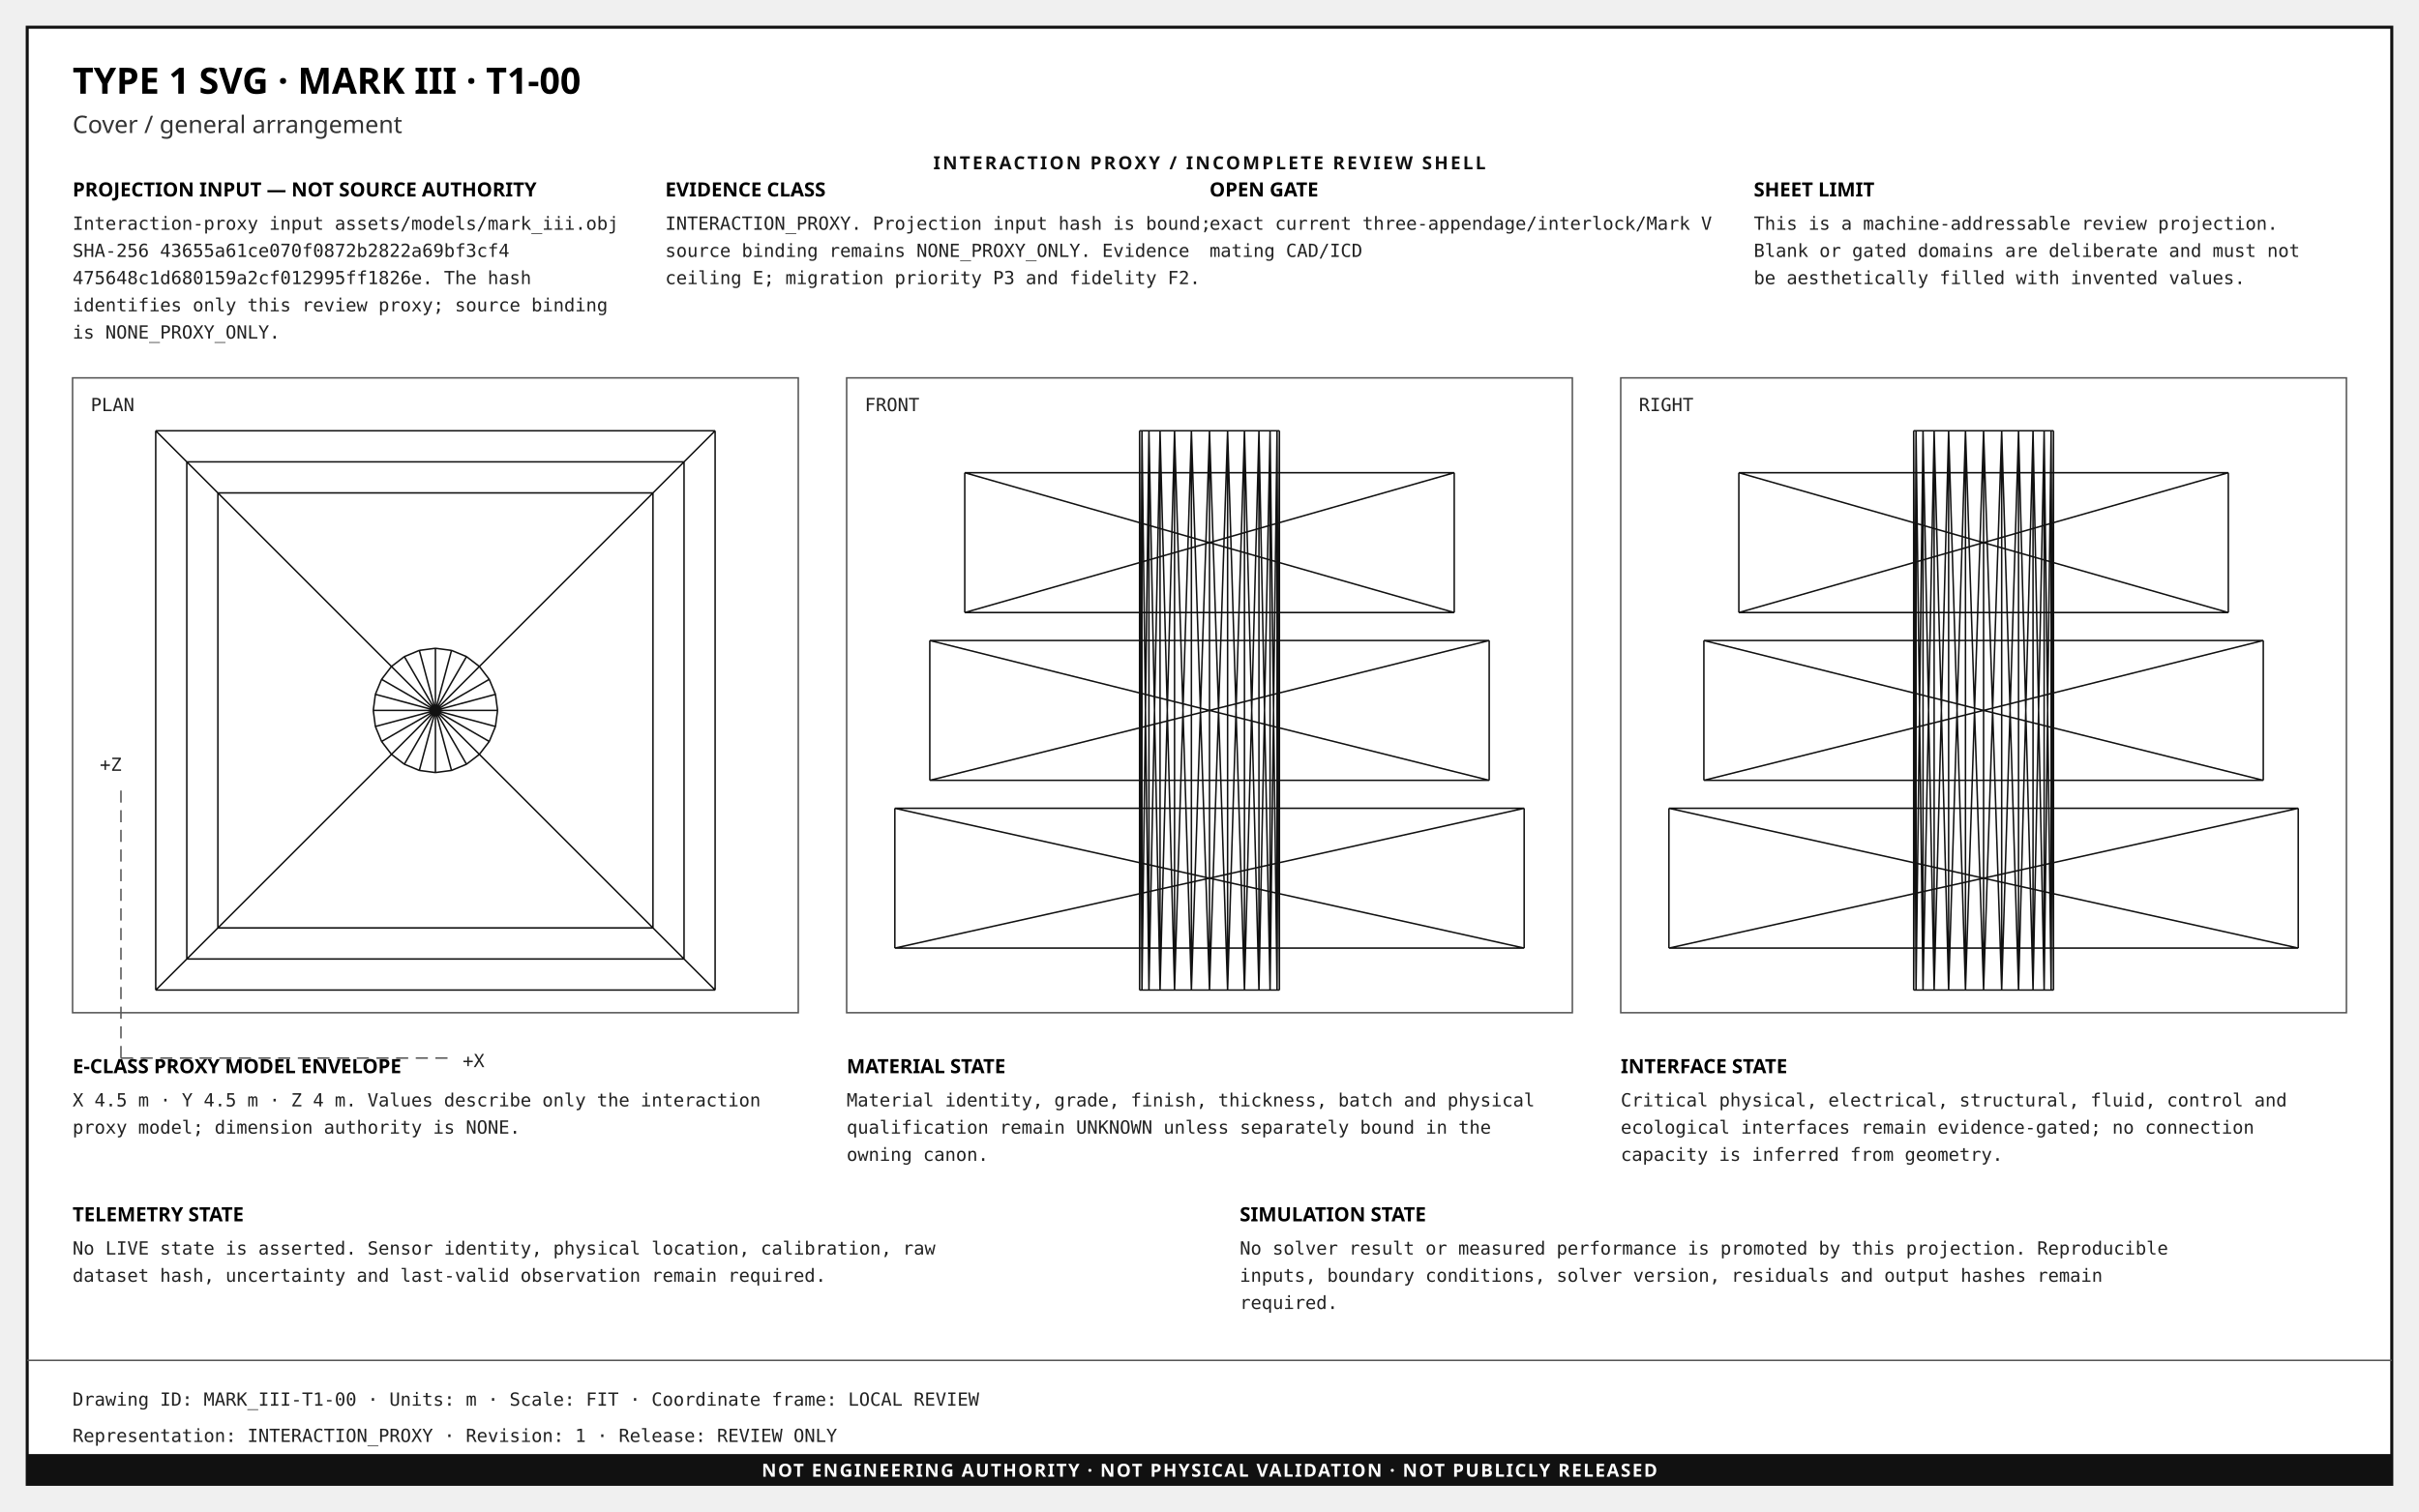
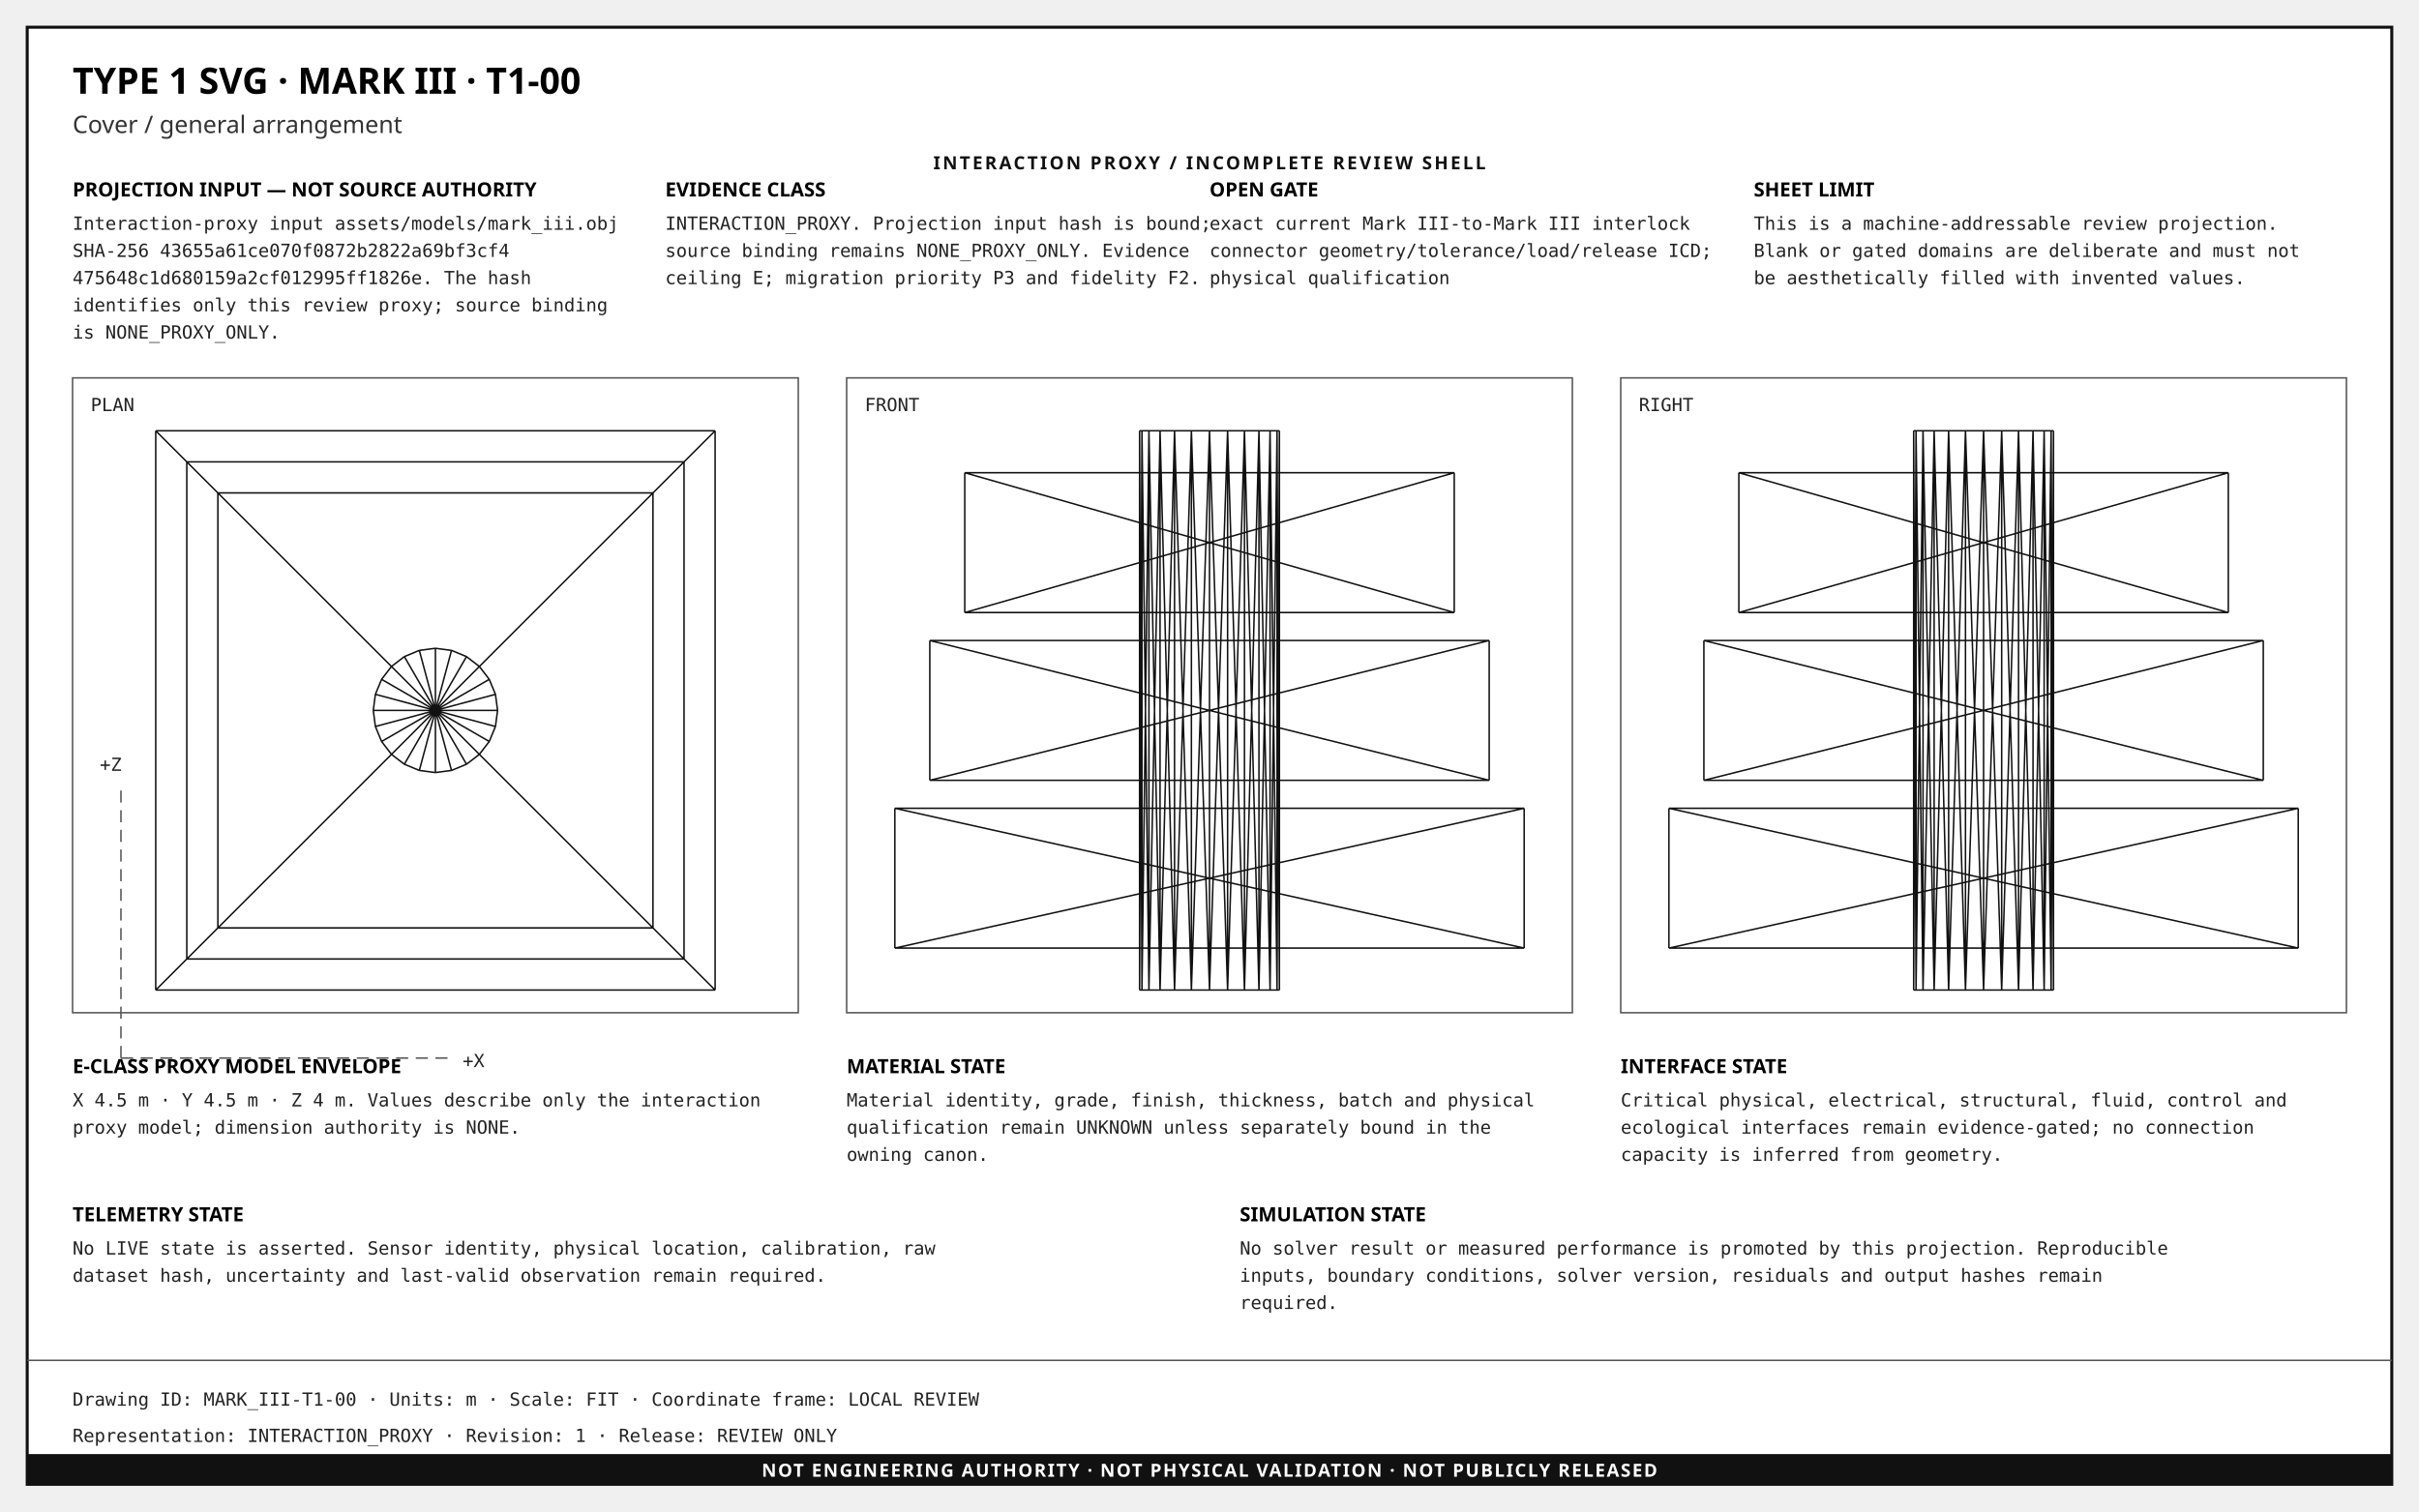
<svg xmlns="http://www.w3.org/2000/svg" width="100%" height="auto" viewBox="0 0 1600 1000" preserveAspectRatio="xMidYMin meet" role="img" aria-labelledby="MARK_III-T1-00-title MARK_III-T1-00-desc" data-twin-id="mark_iii" data-drawing-id="MARK_III-T1-00" data-representation-class="INTERACTION_PROXY" data-package-kind="INTERACTION_PROXY_REVIEW_SHELL" data-evidence-ceiling="E" data-source-binding-state="NONE_PROXY_ONLY" data-dimension-authority="NONE" data-type1-complete="false" data-release-eligible="false" data-release-state="REVIEW_ONLY_NOT_PUBLICLY_RELEASED">
  <style>.sheet{fill:#fff;stroke:#111;stroke-width:2}.border,.viewbox{fill:none;stroke:#555;stroke-width:1}.geometry{stroke:#111;stroke-width:1;fill:none;vector-effect:non-scaling-stroke}.datum{stroke:#555;stroke-width:1;stroke-dasharray:8 5}.title{font:700 24px system-ui,sans-serif}.subtitle{font:16px system-ui,sans-serif;fill:#333}.section-title{font:700 13px system-ui,sans-serif}.body,.label{font:12px ui-monospace,monospace;fill:#222}.proxy-watermark{font:700 12px system-ui,sans-serif;fill:#111;letter-spacing:1.5px}.gate{fill:#111}.gate-text{font:700 12px system-ui,sans-serif;fill:#fff;letter-spacing:1px}</style>
  <g id="L00-SHEET" data-layer="L00-SHEET">
    <rect x="18" y="18" width="1564" height="964" class="sheet" />
    <text x="48" y="62" class="title">TYPE 1 SVG · MARK III · T1-00</text>
    <text x="48" y="88" class="subtitle">Cover / general arrangement</text>
    <line x1="18" y1="900" x2="1582" y2="900" class="border" />
    <text x="48" y="930" class="body">Drawing ID: MARK_III-T1-00 · Units: m · Scale: FIT · Coordinate frame: LOCAL REVIEW</text>
    <text x="48" y="954" class="body">Representation: INTERACTION_PROXY · Revision: 1 · Release: REVIEW ONLY</text>
  </g>
  <g id="L10-CONTEXT" data-layer="L10-CONTEXT">
    <text x="48" y="130" class="section-title">PROJECTION INPUT — NOT SOURCE AUTHORITY</text>
    <text x="48" y="152" class="body">Interaction-proxy input assets/models/mark_iii.obj</text>
    <text x="48" y="170" class="body">SHA-256 43655a61ce070f0872b2822a69bf3cf4</text>
    <text x="48" y="188" class="body">475648c1d680159a2cf012995ff1826e. The hash</text>
    <text x="48" y="206" class="body">identifies only this review proxy; source binding</text>
    <text x="48" y="224" class="body">is NONE_PROXY_ONLY.</text>
  </g>
  <g id="L20-AUTH-GEOMETRY" data-layer="L20-AUTH-GEOMETRY">

</g>
  <g id="L21-DERIVED-GEOMETRY" data-layer="L21-DERIVED-GEOMETRY">

</g>
  <g id="L22-PROVISIONAL-GEOMETRY" data-layer="L22-PROVISIONAL-GEOMETRY">
    <rect x="48" y="250" width="480" height="420" class="viewbox" />
    <text x="60" y="272" class="label">PLAN</text>
    <path id="MARK_III-T1-00-PLAN-proxy-wireframe" data-feature-class="INTERACTION_PROXY_WIREFRAME" d="M 103.000 655.000 L 103.000 655.000 M 103.000 655.000 L 103.000 285.000 M 103.000 655.000 L 103.000 285.000 M 103.000 655.000 L 103.000 285.000 M 103.000 285.000 L 103.000 285.000 M 103.000 655.000 L 473.000 655.000 M 103.000 655.000 L 473.000 655.000 M 103.000 285.000 L 473.000 655.000 M 103.000 655.000 L 473.000 655.000 M 473.000 655.000 L 473.000 655.000 M 103.000 285.000 L 473.000 285.000 M 473.000 655.000 L 473.000 285.000 M 473.000 655.000 L 473.000 285.000 M 103.000 655.000 L 473.000 285.000 M 103.000 285.000 L 473.000 285.000 M 103.000 285.000 L 473.000 285.000 M 473.000 655.000 L 473.000 285.000 M 473.000 285.000 L 473.000 285.000 M 123.556 634.444 L 123.556 634.444 M 123.556 634.444 L 123.556 305.556 M 123.556 634.444 L 123.556 305.556 M 123.556 634.444 L 123.556 305.556 M 123.556 305.556 L 123.556 305.556 M 123.556 634.444 L 452.444 634.444 M 123.556 634.444 L 452.444 634.444 M 123.556 305.556 L 452.444 634.444 M 123.556 634.444 L 452.444 634.444 M 452.444 634.444 L 452.444 634.444 M 123.556 305.556 L 452.444 305.556 M 452.444 634.444 L 452.444 305.556 M 452.444 634.444 L 452.444 305.556 M 123.556 634.444 L 452.444 305.556 M 123.556 305.556 L 452.444 305.556 M 123.556 305.556 L 452.444 305.556 M 452.444 634.444 L 452.444 305.556 M 452.444 305.556 L 452.444 305.556 M 144.111 613.889 L 144.111 613.889 M 144.111 613.889 L 144.111 326.111 M 144.111 613.889 L 144.111 326.111 M 144.111 613.889 L 144.111 326.111 M 144.111 326.111 L 144.111 326.111 M 144.111 613.889 L 431.889 613.889 M 144.111 613.889 L 431.889 613.889 M 144.111 326.111 L 431.889 613.889 M 144.111 613.889 L 431.889 613.889 M 431.889 613.889 L 431.889 613.889 M 144.111 326.111 L 431.889 326.111 M 431.889 613.889 L 431.889 326.111 M 431.889 613.889 L 431.889 326.111 M 144.111 613.889 L 431.889 326.111 M 144.111 326.111 L 431.889 326.111 M 144.111 326.111 L 431.889 326.111 M 431.889 613.889 L 431.889 326.111 M 431.889 326.111 L 431.889 326.111 M 288.000 470.000 L 329.111 470.000 M 329.111 470.000 L 329.111 470.000 M 329.111 470.000 L 288.000 470.000 M 288.000 470.000 L 327.710 459.360 M 329.111 470.000 L 327.710 459.360 M 329.111 470.000 L 327.710 459.360 M 329.111 470.000 L 327.710 459.360 M 288.000 470.000 L 327.710 459.360 M 327.710 459.360 L 327.710 459.360 M 288.000 470.000 L 323.603 449.444 M 327.710 459.360 L 323.603 449.444 M 327.710 459.360 L 323.603 449.444 M 288.000 470.000 L 323.603 449.444 M 327.710 459.360 L 323.603 449.444 M 323.603 449.444 L 323.603 449.444 M 288.000 470.000 L 317.070 440.930 M 323.603 449.444 L 317.070 440.930 M 323.603 449.444 L 317.070 440.930 M 288.000 470.000 L 317.070 440.930 M 323.603 449.444 L 317.070 440.930 M 317.070 440.930 L 317.070 440.930 M 288.000 470.000 L 308.556 434.397 M 317.070 440.930 L 308.556 434.397 M 317.070 440.930 L 308.556 434.397 M 288.000 470.000 L 308.556 434.397 M 317.070 440.930 L 308.556 434.397 M 308.556 434.397 L 308.556 434.397 M 288.000 470.000 L 298.640 430.290 M 308.556 434.397 L 298.640 430.290 M 308.556 434.397 L 298.640 430.290 M 288.000 470.000 L 298.640 430.290 M 308.556 434.397 L 298.640 430.290 M 298.640 430.290 L 298.640 430.290 M 288.000 470.000 L 288.000 428.889 M 298.640 430.290 L 288.000 428.889 M 298.640 430.290 L 288.000 428.889 M 288.000 470.000 L 288.000 428.889 M 298.640 430.290 L 288.000 428.889 M 288.000 428.889 L 288.000 428.889 M 288.000 470.000 L 277.360 430.290 M 288.000 428.889 L 277.360 430.290 M 288.000 428.889 L 277.360 430.290 M 288.000 470.000 L 277.360 430.290 M 288.000 428.889 L 277.360 430.290 M 277.360 430.290 L 277.360 430.290 M 288.000 470.000 L 267.444 434.397 M 277.360 430.290 L 267.444 434.397 M 277.360 430.290 L 267.444 434.397 M 288.000 470.000 L 267.444 434.397 M 277.360 430.290 L 267.444 434.397 M 267.444 434.397 L 267.444 434.397 M 288.000 470.000 L 258.930 440.930 M 267.444 434.397 L 258.930 440.930 M 267.444 434.397 L 258.930 440.930 M 288.000 470.000 L 258.930 440.930 M 267.444 434.397 L 258.930 440.930 M 258.930 440.930 L 258.930 440.930 M 288.000 470.000 L 252.397 449.444 M 258.930 440.930 L 252.397 449.444 M 258.930 440.930 L 252.397 449.444 M 288.000 470.000 L 252.397 449.444 M 258.930 440.930 L 252.397 449.444 M 252.397 449.444 L 252.397 449.444 M 288.000 470.000 L 248.290 459.360 M 252.397 449.444 L 248.290 459.360 M 252.397 449.444 L 248.290 459.360 M 288.000 470.000 L 248.290 459.360 M 252.397 449.444 L 248.290 459.360 M 248.290 459.360 L 248.290 459.360 M 288.000 470.000 L 246.889 470.000 M 248.290 459.360 L 246.889 470.000 M 248.290 459.360 L 246.889 470.000 M 288.000 470.000 L 246.889 470.000 M 248.290 459.360 L 246.889 470.000 M 246.889 470.000 L 246.889 470.000 M 288.000 470.000 L 248.290 480.640 M 246.889 470.000 L 248.290 480.640 M 246.889 470.000 L 248.290 480.640 M 288.000 470.000 L 248.290 480.640 M 246.889 470.000 L 248.290 480.640 M 248.290 480.640 L 248.290 480.640 M 288.000 470.000 L 252.397 490.556 M 248.290 480.640 L 252.397 490.556 M 248.290 480.640 L 252.397 490.556 M 288.000 470.000 L 252.397 490.556 M 248.290 480.640 L 252.397 490.556 M 252.397 490.556 L 252.397 490.556 M 288.000 470.000 L 258.930 499.070 M 252.397 490.556 L 258.930 499.070 M 252.397 490.556 L 258.930 499.070 M 288.000 470.000 L 258.930 499.070 M 252.397 490.556 L 258.930 499.070 M 258.930 499.070 L 258.930 499.070 M 288.000 470.000 L 267.444 505.603 M 258.930 499.070 L 267.444 505.603 M 258.930 499.070 L 267.444 505.603 M 288.000 470.000 L 267.444 505.603 M 258.930 499.070 L 267.444 505.603 M 267.444 505.603 L 267.444 505.603 M 288.000 470.000 L 277.360 509.710 M 267.444 505.603 L 277.360 509.710 M 267.444 505.603 L 277.360 509.710 M 288.000 470.000 L 277.360 509.710 M 267.444 505.603 L 277.360 509.710 M 277.360 509.710 L 277.360 509.710 M 288.000 470.000 L 288.000 511.111 M 277.360 509.710 L 288.000 511.111 M 277.360 509.710 L 288.000 511.111 M 288.000 470.000 L 288.000 511.111 M 277.360 509.710 L 288.000 511.111 M 288.000 511.111 L 288.000 511.111 M 288.000 470.000 L 298.640 509.710 M 288.000 511.111 L 298.640 509.710 M 288.000 511.111 L 298.640 509.710 M 288.000 470.000 L 298.640 509.710 M 288.000 511.111 L 298.640 509.710 M 298.640 509.710 L 298.640 509.710 M 288.000 470.000 L 308.556 505.603 M 298.640 509.710 L 308.556 505.603 M 298.640 509.710 L 308.556 505.603 M 288.000 470.000 L 308.556 505.603 M 298.640 509.710 L 308.556 505.603 M 308.556 505.603 L 308.556 505.603 M 288.000 470.000 L 317.070 499.070 M 308.556 505.603 L 317.070 499.070 M 308.556 505.603 L 317.070 499.070 M 288.000 470.000 L 317.070 499.070 M 308.556 505.603 L 317.070 499.070 M 317.070 499.070 L 317.070 499.070 M 288.000 470.000 L 323.603 490.556 M 317.070 499.070 L 323.603 490.556 M 317.070 499.070 L 323.603 490.556 M 288.000 470.000 L 323.603 490.556 M 317.070 499.070 L 323.603 490.556 M 323.603 490.556 L 323.603 490.556 M 288.000 470.000 L 327.710 480.640 M 329.111 470.000 L 327.710 480.640 M 323.603 490.556 L 327.710 480.640 M 323.603 490.556 L 327.710 480.640 M 329.111 470.000 L 327.710 480.640 M 329.111 470.000 L 327.710 480.640 M 288.000 470.000 L 327.710 480.640 M 323.603 490.556 L 327.710 480.640 M 327.710 480.640 L 327.710 480.640" class="geometry" />
    <rect x="560" y="250" width="480" height="420" class="viewbox" />
    <text x="572" y="272" class="label">FRONT</text>
    <path id="MARK_III-T1-00-FRONT-proxy-wireframe" data-feature-class="INTERACTION_PROXY_WIREFRAME" d="M 591.875 627.250 L 591.875 534.750 M 591.875 627.250 L 591.875 627.250 M 591.875 627.250 L 591.875 534.750 M 591.875 534.750 L 591.875 534.750 M 591.875 627.250 L 591.875 534.750 M 591.875 627.250 L 1008.125 627.250 M 591.875 534.750 L 1008.125 627.250 M 591.875 627.250 L 1008.125 627.250 M 591.875 534.750 L 1008.125 534.750 M 1008.125 627.250 L 1008.125 534.750 M 591.875 627.250 L 1008.125 627.250 M 1008.125 627.250 L 1008.125 627.250 M 1008.125 534.750 L 1008.125 627.250 M 591.875 534.750 L 1008.125 534.750 M 591.875 627.250 L 1008.125 534.750 M 591.875 534.750 L 1008.125 534.750 M 1008.125 534.750 L 1008.125 534.750 M 1008.125 627.250 L 1008.125 534.750 M 615.000 516.250 L 615.000 423.750 M 615.000 516.250 L 615.000 516.250 M 615.000 516.250 L 615.000 423.750 M 615.000 423.750 L 615.000 423.750 M 615.000 516.250 L 615.000 423.750 M 615.000 516.250 L 985.000 516.250 M 615.000 423.750 L 985.000 516.250 M 615.000 516.250 L 985.000 516.250 M 615.000 423.750 L 985.000 423.750 M 985.000 516.250 L 985.000 423.750 M 615.000 516.250 L 985.000 516.250 M 985.000 516.250 L 985.000 516.250 M 985.000 423.750 L 985.000 516.250 M 615.000 423.750 L 985.000 423.750 M 615.000 516.250 L 985.000 423.750 M 615.000 423.750 L 985.000 423.750 M 985.000 423.750 L 985.000 423.750 M 985.000 516.250 L 985.000 423.750 M 638.125 405.250 L 638.125 312.750 M 638.125 405.250 L 638.125 405.250 M 638.125 405.250 L 638.125 312.750 M 638.125 312.750 L 638.125 312.750 M 638.125 405.250 L 638.125 312.750 M 638.125 405.250 L 961.875 405.250 M 638.125 312.750 L 961.875 405.250 M 638.125 405.250 L 961.875 405.250 M 638.125 312.750 L 961.875 312.750 M 961.875 405.250 L 961.875 312.750 M 638.125 405.250 L 961.875 405.250 M 961.875 405.250 L 961.875 405.250 M 961.875 312.750 L 961.875 405.250 M 638.125 312.750 L 961.875 312.750 M 638.125 405.250 L 961.875 312.750 M 638.125 312.750 L 961.875 312.750 M 961.875 312.750 L 961.875 312.750 M 961.875 405.250 L 961.875 312.750 M 800.000 655.000 L 846.250 655.000 M 846.250 655.000 L 846.250 285.000 M 846.250 285.000 L 800.000 285.000 M 800.000 655.000 L 844.674 655.000 M 846.250 655.000 L 844.674 655.000 M 846.250 285.000 L 844.674 655.000 M 846.250 285.000 L 844.674 285.000 M 800.000 285.000 L 844.674 285.000 M 844.674 655.000 L 844.674 285.000 M 800.000 655.000 L 840.054 655.000 M 844.674 655.000 L 840.054 655.000 M 844.674 285.000 L 840.054 655.000 M 800.000 285.000 L 840.054 285.000 M 844.674 285.000 L 840.054 285.000 M 840.054 655.000 L 840.054 285.000 M 800.000 655.000 L 832.704 655.000 M 840.054 655.000 L 832.704 655.000 M 840.054 285.000 L 832.704 655.000 M 800.000 285.000 L 832.704 285.000 M 840.054 285.000 L 832.704 285.000 M 832.704 655.000 L 832.704 285.000 M 800.000 655.000 L 823.125 655.000 M 832.704 655.000 L 823.125 655.000 M 832.704 285.000 L 823.125 655.000 M 800.000 285.000 L 823.125 285.000 M 832.704 285.000 L 823.125 285.000 M 823.125 655.000 L 823.125 285.000 M 800.000 655.000 L 811.970 655.000 M 823.125 655.000 L 811.970 655.000 M 823.125 285.000 L 811.970 655.000 M 800.000 285.000 L 811.970 285.000 M 823.125 285.000 L 811.970 285.000 M 811.970 655.000 L 811.970 285.000 M 800.000 655.000 L 800.000 655.000 M 811.970 655.000 L 800.000 655.000 M 811.970 285.000 L 800.000 655.000 M 800.000 285.000 L 800.000 285.000 M 811.970 285.000 L 800.000 285.000 M 800.000 655.000 L 800.000 285.000 M 800.000 655.000 L 788.030 655.000 M 800.000 655.000 L 788.030 655.000 M 800.000 285.000 L 788.030 655.000 M 800.000 285.000 L 788.030 285.000 M 800.000 285.000 L 788.030 285.000 M 788.030 655.000 L 788.030 285.000 M 800.000 655.000 L 776.875 655.000 M 788.030 655.000 L 776.875 655.000 M 788.030 285.000 L 776.875 655.000 M 800.000 285.000 L 776.875 285.000 M 788.030 285.000 L 776.875 285.000 M 776.875 655.000 L 776.875 285.000 M 800.000 655.000 L 767.296 655.000 M 776.875 655.000 L 767.296 655.000 M 776.875 285.000 L 767.296 655.000 M 800.000 285.000 L 767.296 285.000 M 776.875 285.000 L 767.296 285.000 M 767.296 655.000 L 767.296 285.000 M 800.000 655.000 L 759.946 655.000 M 767.296 655.000 L 759.946 655.000 M 767.296 285.000 L 759.946 655.000 M 800.000 285.000 L 759.946 285.000 M 767.296 285.000 L 759.946 285.000 M 759.946 655.000 L 759.946 285.000 M 800.000 655.000 L 755.326 655.000 M 759.946 655.000 L 755.326 655.000 M 759.946 285.000 L 755.326 655.000 M 800.000 285.000 L 755.326 285.000 M 759.946 285.000 L 755.326 285.000 M 755.326 655.000 L 755.326 285.000 M 800.000 655.000 L 753.750 655.000 M 755.326 655.000 L 753.750 655.000 M 755.326 285.000 L 753.750 655.000 M 800.000 285.000 L 753.750 285.000 M 755.326 285.000 L 753.750 285.000 M 753.750 655.000 L 753.750 285.000 M 800.000 655.000 L 755.326 655.000 M 753.750 655.000 L 755.326 655.000 M 753.750 285.000 L 755.326 655.000 M 800.000 285.000 L 755.326 285.000 M 753.750 285.000 L 755.326 285.000 M 755.326 655.000 L 755.326 285.000 M 800.000 655.000 L 759.946 655.000 M 755.326 655.000 L 759.946 655.000 M 755.326 285.000 L 759.946 655.000 M 800.000 285.000 L 759.946 285.000 M 755.326 285.000 L 759.946 285.000 M 759.946 655.000 L 759.946 285.000 M 800.000 655.000 L 767.296 655.000 M 759.946 655.000 L 767.296 655.000 M 759.946 285.000 L 767.296 655.000 M 800.000 285.000 L 767.296 285.000 M 759.946 285.000 L 767.296 285.000 M 767.296 655.000 L 767.296 285.000 M 800.000 655.000 L 776.875 655.000 M 767.296 655.000 L 776.875 655.000 M 767.296 285.000 L 776.875 655.000 M 800.000 285.000 L 776.875 285.000 M 767.296 285.000 L 776.875 285.000 M 776.875 655.000 L 776.875 285.000 M 800.000 655.000 L 788.030 655.000 M 776.875 655.000 L 788.030 655.000 M 776.875 285.000 L 788.030 655.000 M 800.000 285.000 L 788.030 285.000 M 776.875 285.000 L 788.030 285.000 M 788.030 655.000 L 788.030 285.000 M 800.000 655.000 L 800.000 655.000 M 788.030 655.000 L 800.000 655.000 M 788.030 285.000 L 800.000 655.000 M 800.000 285.000 L 800.000 285.000 M 788.030 285.000 L 800.000 285.000 M 800.000 655.000 L 800.000 285.000 M 800.000 655.000 L 811.970 655.000 M 800.000 655.000 L 811.970 655.000 M 800.000 285.000 L 811.970 655.000 M 800.000 285.000 L 811.970 285.000 M 800.000 285.000 L 811.970 285.000 M 811.970 655.000 L 811.970 285.000 M 800.000 655.000 L 823.125 655.000 M 811.970 655.000 L 823.125 655.000 M 811.970 285.000 L 823.125 655.000 M 800.000 285.000 L 823.125 285.000 M 811.970 285.000 L 823.125 285.000 M 823.125 655.000 L 823.125 285.000 M 800.000 655.000 L 832.704 655.000 M 823.125 655.000 L 832.704 655.000 M 823.125 285.000 L 832.704 655.000 M 800.000 285.000 L 832.704 285.000 M 823.125 285.000 L 832.704 285.000 M 832.704 655.000 L 832.704 285.000 M 800.000 655.000 L 840.054 655.000 M 832.704 655.000 L 840.054 655.000 M 832.704 285.000 L 840.054 655.000 M 800.000 285.000 L 840.054 285.000 M 832.704 285.000 L 840.054 285.000 M 840.054 655.000 L 840.054 285.000 M 800.000 655.000 L 844.674 655.000 M 846.250 655.000 L 844.674 655.000 M 840.054 655.000 L 844.674 655.000 M 840.054 285.000 L 844.674 655.000 M 846.250 655.000 L 844.674 285.000 M 846.250 285.000 L 844.674 285.000 M 800.000 285.000 L 844.674 285.000 M 840.054 285.000 L 844.674 285.000 M 844.674 655.000 L 844.674 285.000" class="geometry" />
    <rect x="1072" y="250" width="480" height="420" class="viewbox" />
    <text x="1084" y="272" class="label">RIGHT</text>
    <path id="MARK_III-T1-00-RIGHT-proxy-wireframe" data-feature-class="INTERACTION_PROXY_WIREFRAME" d="M 1103.875 627.250 L 1103.875 534.750 M 1103.875 627.250 L 1520.125 627.250 M 1103.875 627.250 L 1520.125 534.750 M 1103.875 534.750 L 1520.125 534.750 M 1520.125 627.250 L 1520.125 534.750 M 1103.875 627.250 L 1103.875 627.250 M 1103.875 534.750 L 1103.875 627.250 M 1520.125 627.250 L 1103.875 627.250 M 1103.875 534.750 L 1103.875 534.750 M 1103.875 627.250 L 1103.875 534.750 M 1520.125 627.250 L 1520.125 627.250 M 1103.875 627.250 L 1520.125 627.250 M 1103.875 534.750 L 1520.125 627.250 M 1103.875 534.750 L 1520.125 534.750 M 1520.125 627.250 L 1520.125 534.750 M 1520.125 534.750 L 1520.125 534.750 M 1103.875 534.750 L 1520.125 534.750 M 1520.125 627.250 L 1520.125 534.750 M 1127.000 516.250 L 1127.000 423.750 M 1127.000 516.250 L 1497.000 516.250 M 1127.000 516.250 L 1497.000 423.750 M 1127.000 423.750 L 1497.000 423.750 M 1497.000 516.250 L 1497.000 423.750 M 1127.000 516.250 L 1127.000 516.250 M 1127.000 423.750 L 1127.000 516.250 M 1497.000 516.250 L 1127.000 516.250 M 1127.000 423.750 L 1127.000 423.750 M 1127.000 516.250 L 1127.000 423.750 M 1497.000 516.250 L 1497.000 516.250 M 1127.000 516.250 L 1497.000 516.250 M 1127.000 423.750 L 1497.000 516.250 M 1127.000 423.750 L 1497.000 423.750 M 1497.000 516.250 L 1497.000 423.750 M 1497.000 423.750 L 1497.000 423.750 M 1127.000 423.750 L 1497.000 423.750 M 1497.000 516.250 L 1497.000 423.750 M 1150.125 405.250 L 1150.125 312.750 M 1150.125 405.250 L 1473.875 405.250 M 1150.125 405.250 L 1473.875 312.750 M 1150.125 312.750 L 1473.875 312.750 M 1473.875 405.250 L 1473.875 312.750 M 1150.125 405.250 L 1150.125 405.250 M 1150.125 312.750 L 1150.125 405.250 M 1473.875 405.250 L 1150.125 405.250 M 1150.125 312.750 L 1150.125 312.750 M 1150.125 405.250 L 1150.125 312.750 M 1473.875 405.250 L 1473.875 405.250 M 1150.125 405.250 L 1473.875 405.250 M 1150.125 312.750 L 1473.875 405.250 M 1150.125 312.750 L 1473.875 312.750 M 1473.875 405.250 L 1473.875 312.750 M 1473.875 312.750 L 1473.875 312.750 M 1150.125 312.750 L 1473.875 312.750 M 1473.875 405.250 L 1473.875 312.750 M 1312.000 655.000 L 1312.000 655.000 M 1312.000 655.000 L 1312.000 285.000 M 1312.000 285.000 L 1312.000 285.000 M 1312.000 655.000 L 1323.970 655.000 M 1312.000 655.000 L 1323.970 655.000 M 1312.000 285.000 L 1323.970 655.000 M 1312.000 285.000 L 1323.970 285.000 M 1312.000 285.000 L 1323.970 285.000 M 1323.970 655.000 L 1323.970 285.000 M 1312.000 655.000 L 1335.125 655.000 M 1323.970 655.000 L 1335.125 655.000 M 1323.970 285.000 L 1335.125 655.000 M 1312.000 285.000 L 1335.125 285.000 M 1323.970 285.000 L 1335.125 285.000 M 1335.125 655.000 L 1335.125 285.000 M 1312.000 655.000 L 1344.704 655.000 M 1335.125 655.000 L 1344.704 655.000 M 1335.125 285.000 L 1344.704 655.000 M 1312.000 285.000 L 1344.704 285.000 M 1335.125 285.000 L 1344.704 285.000 M 1344.704 655.000 L 1344.704 285.000 M 1312.000 655.000 L 1352.054 655.000 M 1344.704 655.000 L 1352.054 655.000 M 1344.704 285.000 L 1352.054 655.000 M 1312.000 285.000 L 1352.054 285.000 M 1344.704 285.000 L 1352.054 285.000 M 1352.054 655.000 L 1352.054 285.000 M 1312.000 655.000 L 1356.674 655.000 M 1352.054 655.000 L 1356.674 655.000 M 1352.054 285.000 L 1356.674 655.000 M 1312.000 285.000 L 1356.674 285.000 M 1352.054 285.000 L 1356.674 285.000 M 1356.674 655.000 L 1356.674 285.000 M 1312.000 655.000 L 1358.250 655.000 M 1356.674 655.000 L 1358.250 655.000 M 1356.674 285.000 L 1358.250 655.000 M 1312.000 285.000 L 1358.250 285.000 M 1356.674 285.000 L 1358.250 285.000 M 1358.250 655.000 L 1358.250 285.000 M 1312.000 655.000 L 1356.674 655.000 M 1358.250 655.000 L 1356.674 655.000 M 1358.250 285.000 L 1356.674 655.000 M 1312.000 285.000 L 1356.674 285.000 M 1358.250 285.000 L 1356.674 285.000 M 1356.674 655.000 L 1356.674 285.000 M 1312.000 655.000 L 1352.054 655.000 M 1356.674 655.000 L 1352.054 655.000 M 1356.674 285.000 L 1352.054 655.000 M 1312.000 285.000 L 1352.054 285.000 M 1356.674 285.000 L 1352.054 285.000 M 1352.054 655.000 L 1352.054 285.000 M 1312.000 655.000 L 1344.704 655.000 M 1352.054 655.000 L 1344.704 655.000 M 1352.054 285.000 L 1344.704 655.000 M 1312.000 285.000 L 1344.704 285.000 M 1352.054 285.000 L 1344.704 285.000 M 1344.704 655.000 L 1344.704 285.000 M 1312.000 655.000 L 1335.125 655.000 M 1344.704 655.000 L 1335.125 655.000 M 1344.704 285.000 L 1335.125 655.000 M 1312.000 285.000 L 1335.125 285.000 M 1344.704 285.000 L 1335.125 285.000 M 1335.125 655.000 L 1335.125 285.000 M 1312.000 655.000 L 1323.970 655.000 M 1335.125 655.000 L 1323.970 655.000 M 1335.125 285.000 L 1323.970 655.000 M 1312.000 285.000 L 1323.970 285.000 M 1335.125 285.000 L 1323.970 285.000 M 1323.970 655.000 L 1323.970 285.000 M 1312.000 655.000 L 1312.000 655.000 M 1323.970 655.000 L 1312.000 655.000 M 1323.970 285.000 L 1312.000 655.000 M 1312.000 285.000 L 1312.000 285.000 M 1323.970 285.000 L 1312.000 285.000 M 1312.000 655.000 L 1312.000 285.000 M 1312.000 655.000 L 1300.030 655.000 M 1312.000 655.000 L 1300.030 655.000 M 1312.000 285.000 L 1300.030 655.000 M 1312.000 285.000 L 1300.030 285.000 M 1312.000 285.000 L 1300.030 285.000 M 1300.030 655.000 L 1300.030 285.000 M 1312.000 655.000 L 1288.875 655.000 M 1300.030 655.000 L 1288.875 655.000 M 1300.030 285.000 L 1288.875 655.000 M 1312.000 285.000 L 1288.875 285.000 M 1300.030 285.000 L 1288.875 285.000 M 1288.875 655.000 L 1288.875 285.000 M 1312.000 655.000 L 1279.296 655.000 M 1288.875 655.000 L 1279.296 655.000 M 1288.875 285.000 L 1279.296 655.000 M 1312.000 285.000 L 1279.296 285.000 M 1288.875 285.000 L 1279.296 285.000 M 1279.296 655.000 L 1279.296 285.000 M 1312.000 655.000 L 1271.946 655.000 M 1279.296 655.000 L 1271.946 655.000 M 1279.296 285.000 L 1271.946 655.000 M 1312.000 285.000 L 1271.946 285.000 M 1279.296 285.000 L 1271.946 285.000 M 1271.946 655.000 L 1271.946 285.000 M 1312.000 655.000 L 1267.326 655.000 M 1271.946 655.000 L 1267.326 655.000 M 1271.946 285.000 L 1267.326 655.000 M 1312.000 285.000 L 1267.326 285.000 M 1271.946 285.000 L 1267.326 285.000 M 1267.326 655.000 L 1267.326 285.000 M 1312.000 655.000 L 1265.750 655.000 M 1267.326 655.000 L 1265.750 655.000 M 1267.326 285.000 L 1265.750 655.000 M 1312.000 285.000 L 1265.750 285.000 M 1267.326 285.000 L 1265.750 285.000 M 1265.750 655.000 L 1265.750 285.000 M 1312.000 655.000 L 1267.326 655.000 M 1265.750 655.000 L 1267.326 655.000 M 1265.750 285.000 L 1267.326 655.000 M 1312.000 285.000 L 1267.326 285.000 M 1265.750 285.000 L 1267.326 285.000 M 1267.326 655.000 L 1267.326 285.000 M 1312.000 655.000 L 1271.946 655.000 M 1267.326 655.000 L 1271.946 655.000 M 1267.326 285.000 L 1271.946 655.000 M 1312.000 285.000 L 1271.946 285.000 M 1267.326 285.000 L 1271.946 285.000 M 1271.946 655.000 L 1271.946 285.000 M 1312.000 655.000 L 1279.296 655.000 M 1271.946 655.000 L 1279.296 655.000 M 1271.946 285.000 L 1279.296 655.000 M 1312.000 285.000 L 1279.296 285.000 M 1271.946 285.000 L 1279.296 285.000 M 1279.296 655.000 L 1279.296 285.000 M 1312.000 655.000 L 1288.875 655.000 M 1279.296 655.000 L 1288.875 655.000 M 1279.296 285.000 L 1288.875 655.000 M 1312.000 285.000 L 1288.875 285.000 M 1279.296 285.000 L 1288.875 285.000 M 1288.875 655.000 L 1288.875 285.000 M 1312.000 655.000 L 1300.030 655.000 M 1312.000 655.000 L 1300.030 655.000 M 1288.875 655.000 L 1300.030 655.000 M 1288.875 285.000 L 1300.030 655.000 M 1312.000 655.000 L 1300.030 285.000 M 1312.000 285.000 L 1300.030 285.000 M 1312.000 285.000 L 1300.030 285.000 M 1288.875 285.000 L 1300.030 285.000 M 1300.030 655.000 L 1300.030 285.000" class="geometry" />
  </g>
  <g id="L30-HIDDEN" data-layer="L30-HIDDEN">

</g>
  <g id="L31-CENTRE-DATUM" data-layer="L31-CENTRE-DATUM">
    <line id="DATUM-X" x1="80" y1="700" x2="300" y2="700" class="datum" />
    <line id="DATUM-Z" x1="80" y1="700" x2="80" y2="520" class="datum" />
    <text x="306" y="706" class="label">+X</text>
    <text x="66" y="510" class="label">+Z</text>
  </g>
  <g id="L40-SECTIONS" data-layer="L40-SECTIONS">

</g>
  <g id="L50-DIMENSIONS" data-layer="L50-DIMENSIONS">
    <text x="48" y="710" class="section-title">E-CLASS PROXY MODEL ENVELOPE</text>
    <text x="48" y="732" class="body">X 4.5 m · Y 4.5 m · Z 4 m. Values describe only the interaction</text>
    <text x="48" y="750" class="body">proxy model; dimension authority is NONE.</text>
  </g>
  <g id="L60-MATERIALS" data-layer="L60-MATERIALS">
    <text x="560" y="710" class="section-title">MATERIAL STATE</text>
    <text x="560" y="732" class="body">Material identity, grade, finish, thickness, batch and physical</text>
    <text x="560" y="750" class="body">qualification remain UNKNOWN unless separately bound in the</text>
    <text x="560" y="768" class="body">owning canon.</text>
  </g>
  <g id="L70-INTERFACES" data-layer="L70-INTERFACES">
    <text x="1072" y="710" class="section-title">INTERFACE STATE</text>
    <text x="1072" y="732" class="body">Critical physical, electrical, structural, fluid, control and</text>
    <text x="1072" y="750" class="body">ecological interfaces remain evidence-gated; no connection</text>
    <text x="1072" y="768" class="body">capacity is inferred from geometry.</text>
  </g>
  <g id="L75-SENSORS" data-layer="L75-SENSORS">
    <text x="48" y="808" class="section-title">TELEMETRY STATE</text>
    <text x="48" y="830" class="body">No LIVE state is asserted. Sensor identity, physical location, calibration, raw</text>
    <text x="48" y="848" class="body">dataset hash, uncertainty and last-valid observation remain required.</text>
  </g>
  <g id="L80-SIMULATION" data-layer="L80-SIMULATION">
    <text x="820" y="808" class="section-title">SIMULATION STATE</text>
    <text x="820" y="830" class="body">No solver result or measured performance is promoted by this projection. Reproducible</text>
    <text x="820" y="848" class="body">inputs, boundary conditions, solver version, residuals and output hashes remain</text>
    <text x="820" y="866" class="body">required.</text>
  </g>
  <g id="L90-EVIDENCE" data-layer="L90-EVIDENCE">
    <text x="440" y="130" class="section-title">EVIDENCE CLASS</text>
    <text x="440" y="152" class="body">INTERACTION_PROXY. Projection input hash is bound;</text>
    <text x="440" y="170" class="body">source binding remains NONE_PROXY_ONLY. Evidence</text>
    <text x="440" y="188" class="body">ceiling E; migration priority P3 and fidelity F2.</text>
  </g>
  <g id="L91-UNKNOWNS" data-layer="L91-UNKNOWNS">
    <text x="800" y="130" class="section-title">OPEN GATE</text>
-     <text x="800" y="152" class="body">exact current three-appendage/interlock/Mark V</text>
-     <text x="800" y="170" class="body">mating CAD/ICD</text>
+     <text x="800" y="152" class="body">exact current Mark III-to-Mark III interlock</text>
+     <text x="800" y="170" class="body">connector geometry/tolerance/load/release ICD;</text>
+     <text x="800" y="188" class="body">physical qualification</text>
  </g>
  <g id="L95-ANNOTATIONS" data-layer="L95-ANNOTATIONS">
    <text x="1160" y="130" class="section-title">SHEET LIMIT</text>
    <text x="1160" y="152" class="body">This is a machine-addressable review projection.</text>
    <text x="1160" y="170" class="body">Blank or gated domains are deliberate and must not</text>
    <text x="1160" y="188" class="body">be aesthetically filled with invented values.</text>
  </g>
  <g id="L99-CLAIM-GATE" data-layer="L99-CLAIM-GATE">
    <text x="800" y="112" text-anchor="middle" class="proxy-watermark">INTERACTION PROXY / INCOMPLETE REVIEW SHELL</text>
    <rect x="18" y="962" width="1564" height="20" class="gate" />
    <text x="800" y="977" text-anchor="middle" class="gate-text">NOT ENGINEERING AUTHORITY · NOT PHYSICAL VALIDATION · NOT PUBLICLY RELEASED</text>
  </g>
</svg>
